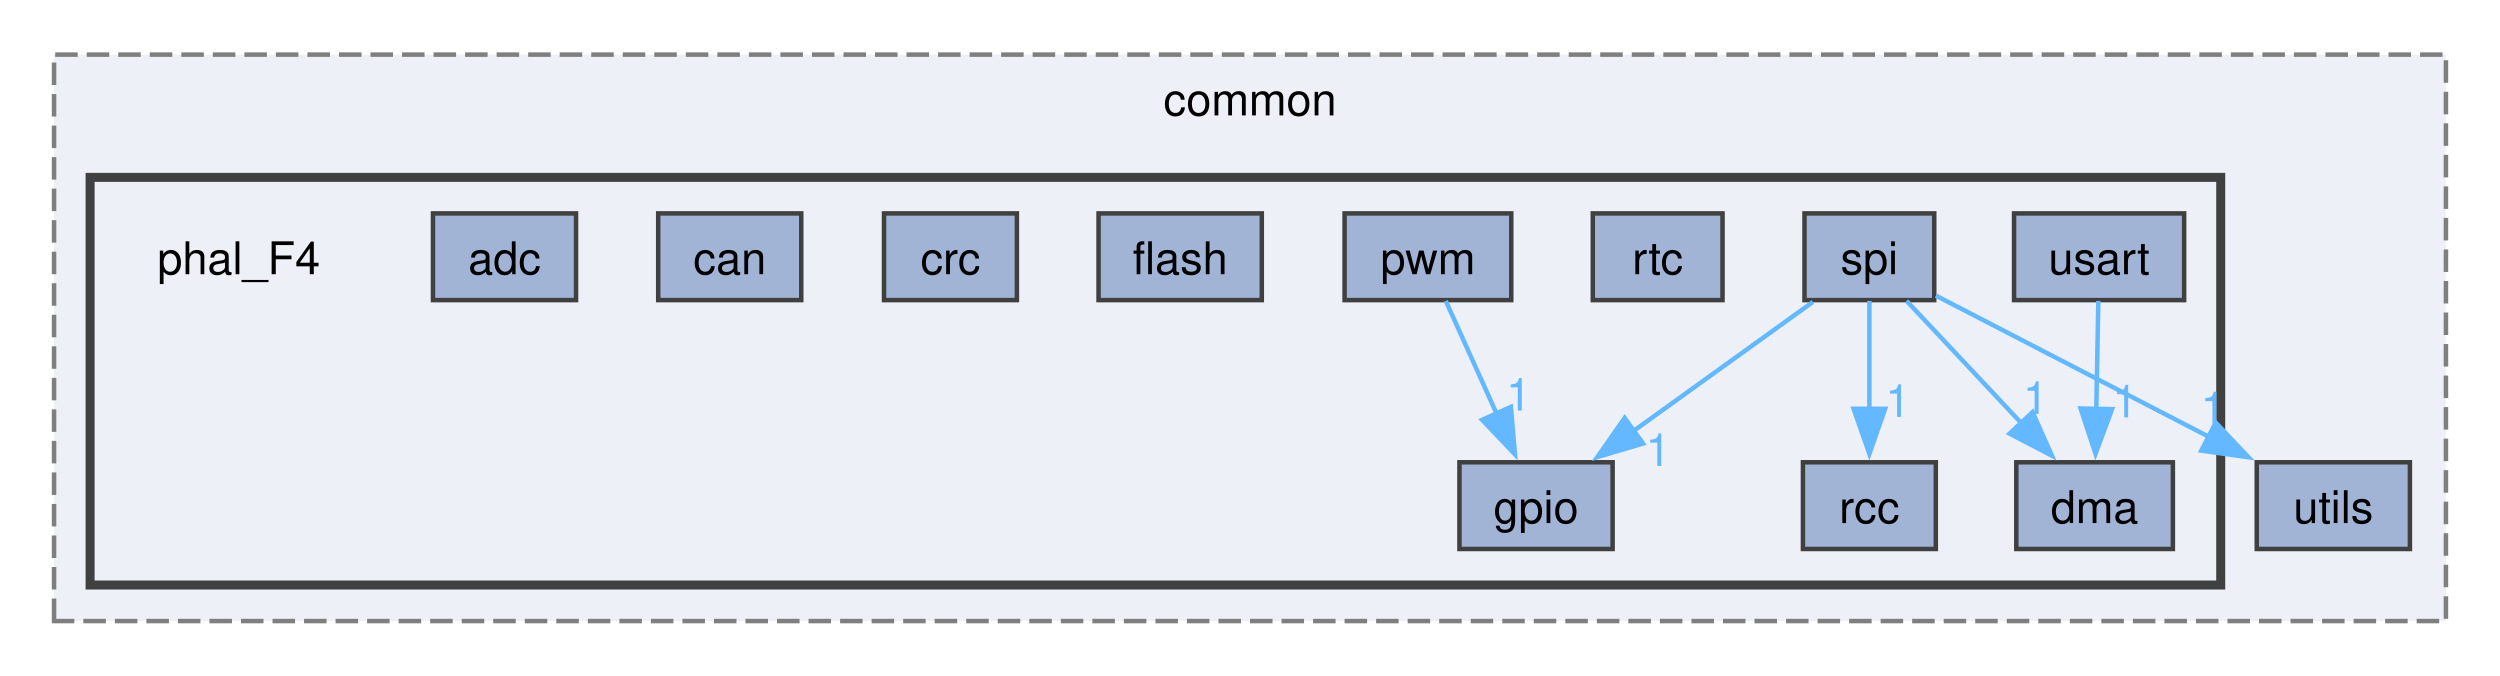
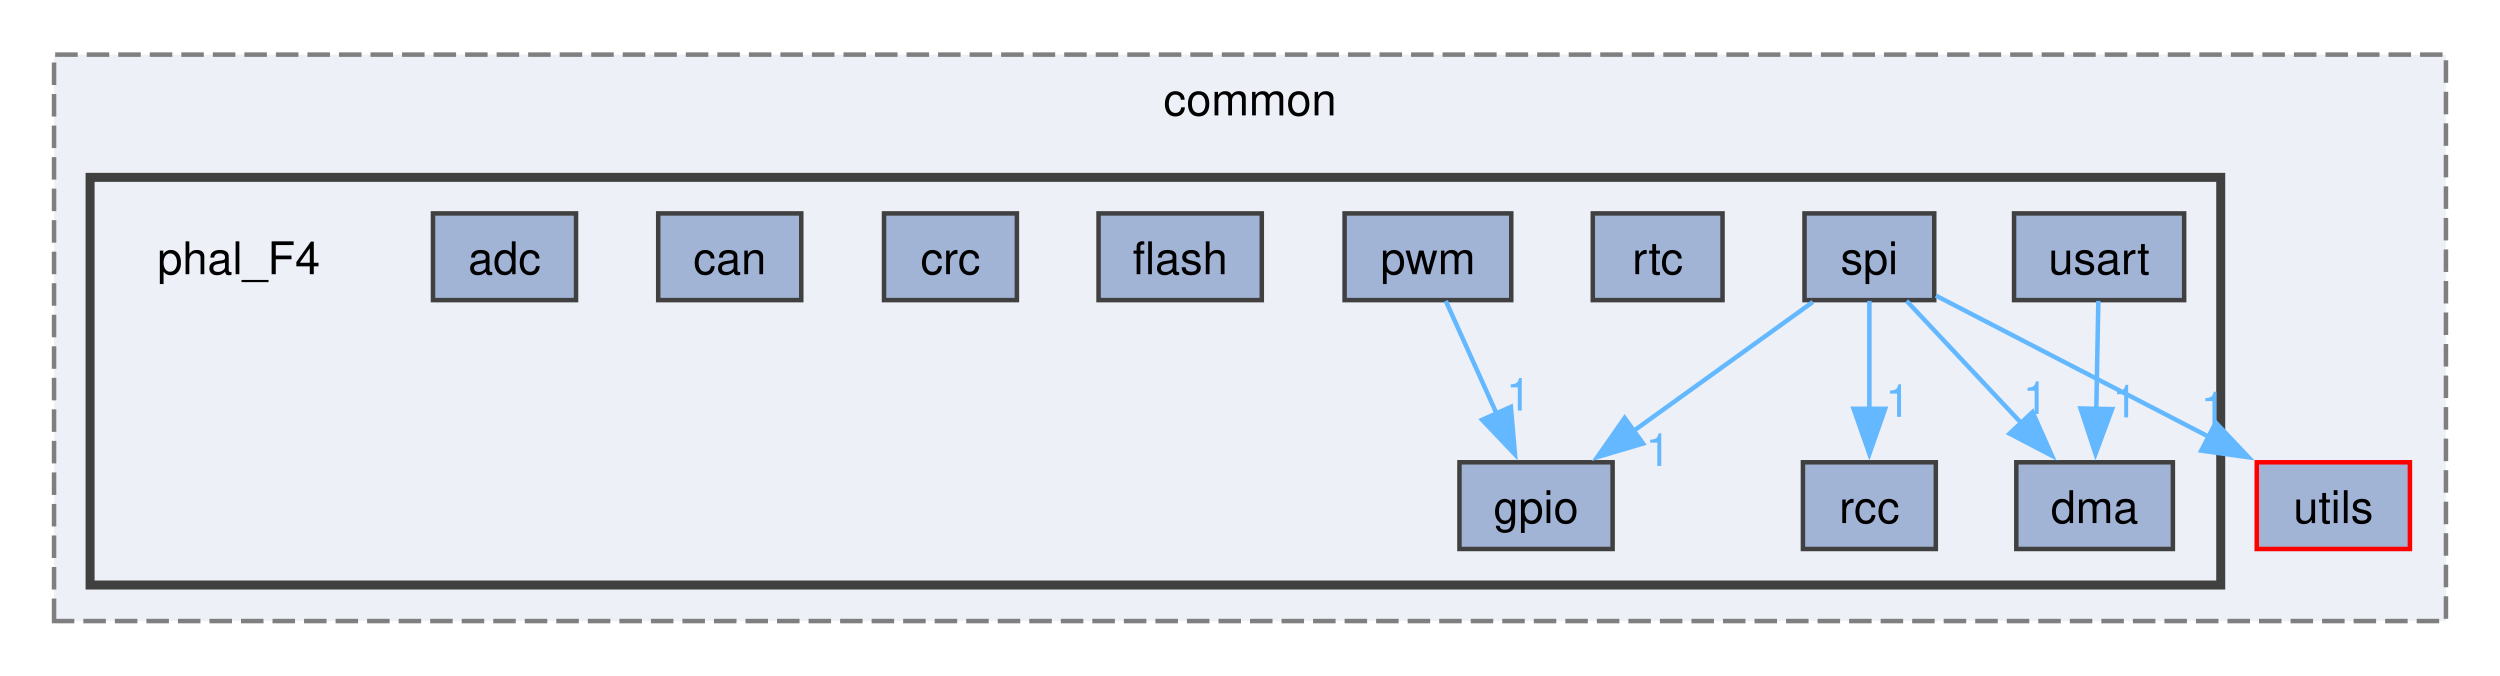
<svg xmlns="http://www.w3.org/2000/svg" xmlns:xlink="http://www.w3.org/1999/xlink" width="555pt" height="150pt" viewBox="0.00 0.00 555.00 149.75">
  <g id="graph0" class="graph" transform="scale(1 1) rotate(0) translate(4 145.75)">
    <g id="clust1" class="cluster">
      <g id="a_clust1">
        <a xlink:href="dir_5e269a536bf5351fb01f412fd1d14980.html" target="_top" xlink:title="common">
          <polygon fill="#edf0f7" stroke="#7f7f7f" stroke-dasharray="5,2" points="8,-8 8,-133.75 539,-133.75 539,-8 8,-8" />
          <text text-anchor="middle" x="273.5" y="-120.25" font-family="Helvetica,sans-Serif" font-size="10.00">common</text>
        </a>
      </g>
    </g>
    <g id="clust2" class="cluster">
      <g id="a_clust2">
        <a xlink:href="dir_461b66df71e52d228022cdfbb9418655.html" target="_top">
          <polygon fill="#edf0f7" stroke="#404040" stroke-width="2" points="16,-16 16,-106.5 489,-106.5 489,-16 16,-16" />
        </a>
      </g>
    </g>
    <g id="node1" class="node">
      <g id="a_node1">
        <a xlink:href="dir_43b58effa8f021174a1d652cabb0d2a8.html" target="_top" xlink:title="utils">
-           <polygon fill="#a2b4d6" stroke="#404040" points="531,-43.25 497,-43.25 497,-24 531,-24 531,-43.25" />
+           <polygon fill="#a2b4d6" stroke="red" points="531,-43.25 497,-43.25 497,-24 531,-24 531,-43.25" />
          <text text-anchor="middle" x="514" y="-29.75" font-family="Helvetica,sans-Serif" font-size="10.00">utils</text>
        </a>
      </g>
    </g>
    <g id="node2" class="node">
      <text text-anchor="middle" x="49" y="-85" font-family="Helvetica,sans-Serif" font-size="10.00">phal_F4</text>
    </g>
    <g id="node3" class="node">
      <g id="a_node3">
        <a xlink:href="dir_aba28ec0f321e672cab2afadbb48fe30.html" target="_top" xlink:title="adc">
          <polygon fill="#a2b4d6" stroke="#404040" points="123.88,-98.5 92.12,-98.5 92.12,-79.25 123.88,-79.25 123.88,-98.5" />
          <text text-anchor="middle" x="108" y="-85" font-family="Helvetica,sans-Serif" font-size="10.00">adc</text>
        </a>
      </g>
    </g>
    <g id="node4" class="node">
      <g id="a_node4">
        <a xlink:href="dir_58c35a480a60385fee176e3eb05f7a68.html" target="_top" xlink:title="can">
          <polygon fill="#a2b4d6" stroke="#404040" points="173.88,-98.5 142.12,-98.5 142.12,-79.25 173.88,-79.25 173.88,-98.5" />
          <text text-anchor="middle" x="158" y="-85" font-family="Helvetica,sans-Serif" font-size="10.00">can</text>
        </a>
      </g>
    </g>
    <g id="node5" class="node">
      <g id="a_node5">
        <a xlink:href="dir_8f3a67ee2707c4813c1c5118c29e8470.html" target="_top" xlink:title="crc">
          <polygon fill="#a2b4d6" stroke="#404040" points="221.75,-98.5 192.25,-98.5 192.25,-79.25 221.75,-79.25 221.75,-98.5" />
          <text text-anchor="middle" x="207" y="-85" font-family="Helvetica,sans-Serif" font-size="10.00">crc</text>
        </a>
      </g>
    </g>
    <g id="node6" class="node">
      <g id="a_node6">
        <a xlink:href="dir_b474a2f57065de3fbb53707f12ab1d84.html" target="_top" xlink:title="dma">
          <polygon fill="#a2b4d6" stroke="#404040" points="478.38,-43.25 443.62,-43.25 443.62,-24 478.38,-24 478.38,-43.25" />
          <text text-anchor="middle" x="461" y="-29.75" font-family="Helvetica,sans-Serif" font-size="10.00">dma</text>
        </a>
      </g>
    </g>
    <g id="node7" class="node">
      <g id="a_node7">
        <a xlink:href="dir_db1ada58890720ab66dccaff31b48f89.html" target="_top" xlink:title="flash">
          <polygon fill="#a2b4d6" stroke="#404040" points="276.12,-98.5 239.88,-98.5 239.88,-79.25 276.12,-79.25 276.12,-98.5" />
          <text text-anchor="middle" x="258" y="-85" font-family="Helvetica,sans-Serif" font-size="10.00">flash</text>
        </a>
      </g>
    </g>
    <g id="node8" class="node">
      <g id="a_node8">
        <a xlink:href="dir_425142bfed9127c13c813d0d09289c5f.html" target="_top" xlink:title="gpio">
          <polygon fill="#a2b4d6" stroke="#404040" points="354,-43.25 320,-43.25 320,-24 354,-24 354,-43.25" />
          <text text-anchor="middle" x="337" y="-29.75" font-family="Helvetica,sans-Serif" font-size="10.00">gpio</text>
        </a>
      </g>
    </g>
    <g id="node9" class="node">
      <g id="a_node9">
        <a xlink:href="dir_9f82e8bfb73d321af211431123b48b3e.html" target="_top" xlink:title="pwm">
          <polygon fill="#a2b4d6" stroke="#404040" points="331.5,-98.5 294.5,-98.5 294.5,-79.25 331.5,-79.25 331.5,-98.5" />
          <text text-anchor="middle" x="313" y="-85" font-family="Helvetica,sans-Serif" font-size="10.00">pwm</text>
        </a>
      </g>
    </g>
    <g id="edge1" class="edge">
      <g id="a_edge1">
        <a xlink:href="dir_000057_000041.html" target="_top">
          <path fill="none" stroke="#63b8ff" d="M316.96,-79.08C320.04,-72.26 324.41,-62.56 328.29,-53.95" />
          <polygon fill="#63b8ff" stroke="#63b8ff" points="331.41,-55.54 332.33,-44.99 325.03,-52.67 331.41,-55.54" />
        </a>
      </g>
      <g id="a_edge1-headlabel">
        <a xlink:href="dir_000057_000041.html" target="_top" xlink:title="1">
          <text text-anchor="middle" x="333.14" y="-54.73" font-family="Helvetica,sans-Serif" font-size="10.00" fill="#63b8ff">1</text>
        </a>
      </g>
    </g>
    <g id="node10" class="node">
      <g id="a_node10">
        <a xlink:href="dir_0109ea6118e5149d930a4b2527e111b3.html" target="_top" xlink:title="rcc">
          <polygon fill="#a2b4d6" stroke="#404040" points="425.75,-43.25 396.25,-43.25 396.25,-24 425.75,-24 425.75,-43.25" />
          <text text-anchor="middle" x="411" y="-29.75" font-family="Helvetica,sans-Serif" font-size="10.00">rcc</text>
        </a>
      </g>
    </g>
    <g id="node11" class="node">
      <g id="a_node11">
        <a xlink:href="dir_31a5c8ea9b4546765de7f9d63ccfcc95.html" target="_top" xlink:title="rtc">
          <polygon fill="#a2b4d6" stroke="#404040" points="378.4,-98.5 349.6,-98.5 349.6,-79.25 378.4,-79.25 378.4,-98.5" />
          <text text-anchor="middle" x="364" y="-85" font-family="Helvetica,sans-Serif" font-size="10.00">rtc</text>
        </a>
      </g>
    </g>
    <g id="node12" class="node">
      <g id="a_node12">
        <a xlink:href="dir_20d1b1921b6828b0c943053a628ca4e2.html" target="_top" xlink:title="spi">
          <polygon fill="#a2b4d6" stroke="#404040" points="425.4,-98.5 396.6,-98.5 396.6,-79.25 425.4,-79.25 425.4,-98.5" />
          <text text-anchor="middle" x="411" y="-85" font-family="Helvetica,sans-Serif" font-size="10.00">spi</text>
        </a>
      </g>
    </g>
    <g id="edge4" class="edge">
      <g id="a_edge4">
-         <a xlink:href="dir_000070_000095.html" target="_top">
+         <a xlink:href="dir_000070_000096.html" target="_top">
          <path fill="none" stroke="#63b8ff" d="M425.76,-80.25C441.53,-72.09 466.89,-58.98 486.38,-48.9" />
          <polygon fill="#63b8ff" stroke="#63b8ff" points="487.89,-52.06 495.17,-44.36 484.68,-45.84 487.89,-52.06" />
        </a>
      </g>
      <g id="a_edge4-headlabel">
-         <a xlink:href="dir_000070_000095.html" target="_top" xlink:title="1">
+         <a xlink:href="dir_000070_000096.html" target="_top" xlink:title="1">
          <text text-anchor="middle" x="487.35" y="-51.67" font-family="Helvetica,sans-Serif" font-size="10.00" fill="#63b8ff">1</text>
        </a>
      </g>
    </g>
    <g id="edge5" class="edge">
      <g id="a_edge5">
        <a xlink:href="dir_000070_000025.html" target="_top">
          <path fill="none" stroke="#63b8ff" d="M419.26,-79.08C426.16,-71.73 436.22,-61.01 444.74,-51.94" />
          <polygon fill="#63b8ff" stroke="#63b8ff" points="447.23,-54.4 451.53,-44.71 442.13,-49.61 447.23,-54.4" />
        </a>
      </g>
      <g id="a_edge5-headlabel">
        <a xlink:href="dir_000070_000025.html" target="_top" xlink:title="1">
          <text text-anchor="middle" x="447.88" y="-53.98" font-family="Helvetica,sans-Serif" font-size="10.00" fill="#63b8ff">1</text>
        </a>
      </g>
    </g>
    <g id="edge3" class="edge">
      <g id="a_edge3">
        <a xlink:href="dir_000070_000041.html" target="_top">
          <path fill="none" stroke="#63b8ff" d="M398.45,-78.84C387.54,-70.99 371.5,-59.45 358.54,-50.12" />
          <polygon fill="#63b8ff" stroke="#63b8ff" points="360.76,-47.41 350.6,-44.41 356.67,-53.09 360.76,-47.41" />
        </a>
      </g>
      <g id="a_edge3-headlabel">
        <a xlink:href="dir_000070_000041.html" target="_top" xlink:title="1">
          <text text-anchor="middle" x="364.11" y="-42.44" font-family="Helvetica,sans-Serif" font-size="10.00" fill="#63b8ff">1</text>
        </a>
      </g>
    </g>
    <g id="edge2" class="edge">
      <g id="a_edge2">
        <a xlink:href="dir_000070_000059.html" target="_top">
          <path fill="none" stroke="#63b8ff" d="M411,-79.08C411,-72.57 411,-63.42 411,-55.12" />
          <polygon fill="#63b8ff" stroke="#63b8ff" points="414.5,-55.12 411,-45.12 407.5,-55.12 414.5,-55.12" />
        </a>
      </g>
      <g id="a_edge2-headlabel">
        <a xlink:href="dir_000070_000059.html" target="_top" xlink:title="1">
          <text text-anchor="middle" x="417.34" y="-53.33" font-family="Helvetica,sans-Serif" font-size="10.00" fill="#63b8ff">1</text>
        </a>
      </g>
    </g>
    <g id="node13" class="node">
      <g id="a_node13">
        <a xlink:href="dir_cb8c81e378033f305467f67ea7e953b7.html" target="_top" xlink:title="usart">
          <polygon fill="#a2b4d6" stroke="#404040" points="480.88,-98.5 443.12,-98.5 443.12,-79.25 480.88,-79.25 480.88,-98.5" />
          <text text-anchor="middle" x="462" y="-85" font-family="Helvetica,sans-Serif" font-size="10.00">usart</text>
        </a>
      </g>
    </g>
    <g id="edge6" class="edge">
      <g id="a_edge6">
-         <a xlink:href="dir_000092_000025.html" target="_top">
+         <a xlink:href="dir_000093_000025.html" target="_top">
          <path fill="none" stroke="#63b8ff" d="M461.83,-79.08C461.71,-72.57 461.54,-63.42 461.38,-55.12" />
          <polygon fill="#63b8ff" stroke="#63b8ff" points="464.88,-55.05 461.2,-45.12 457.89,-55.19 464.88,-55.05" />
        </a>
      </g>
      <g id="a_edge6-headlabel">
-         <a xlink:href="dir_000092_000025.html" target="_top" xlink:title="1">
+         <a xlink:href="dir_000093_000025.html" target="_top" xlink:title="1">
          <text text-anchor="middle" x="467.76" y="-53.21" font-family="Helvetica,sans-Serif" font-size="10.00" fill="#63b8ff">1</text>
        </a>
      </g>
    </g>
  </g>
</svg>
